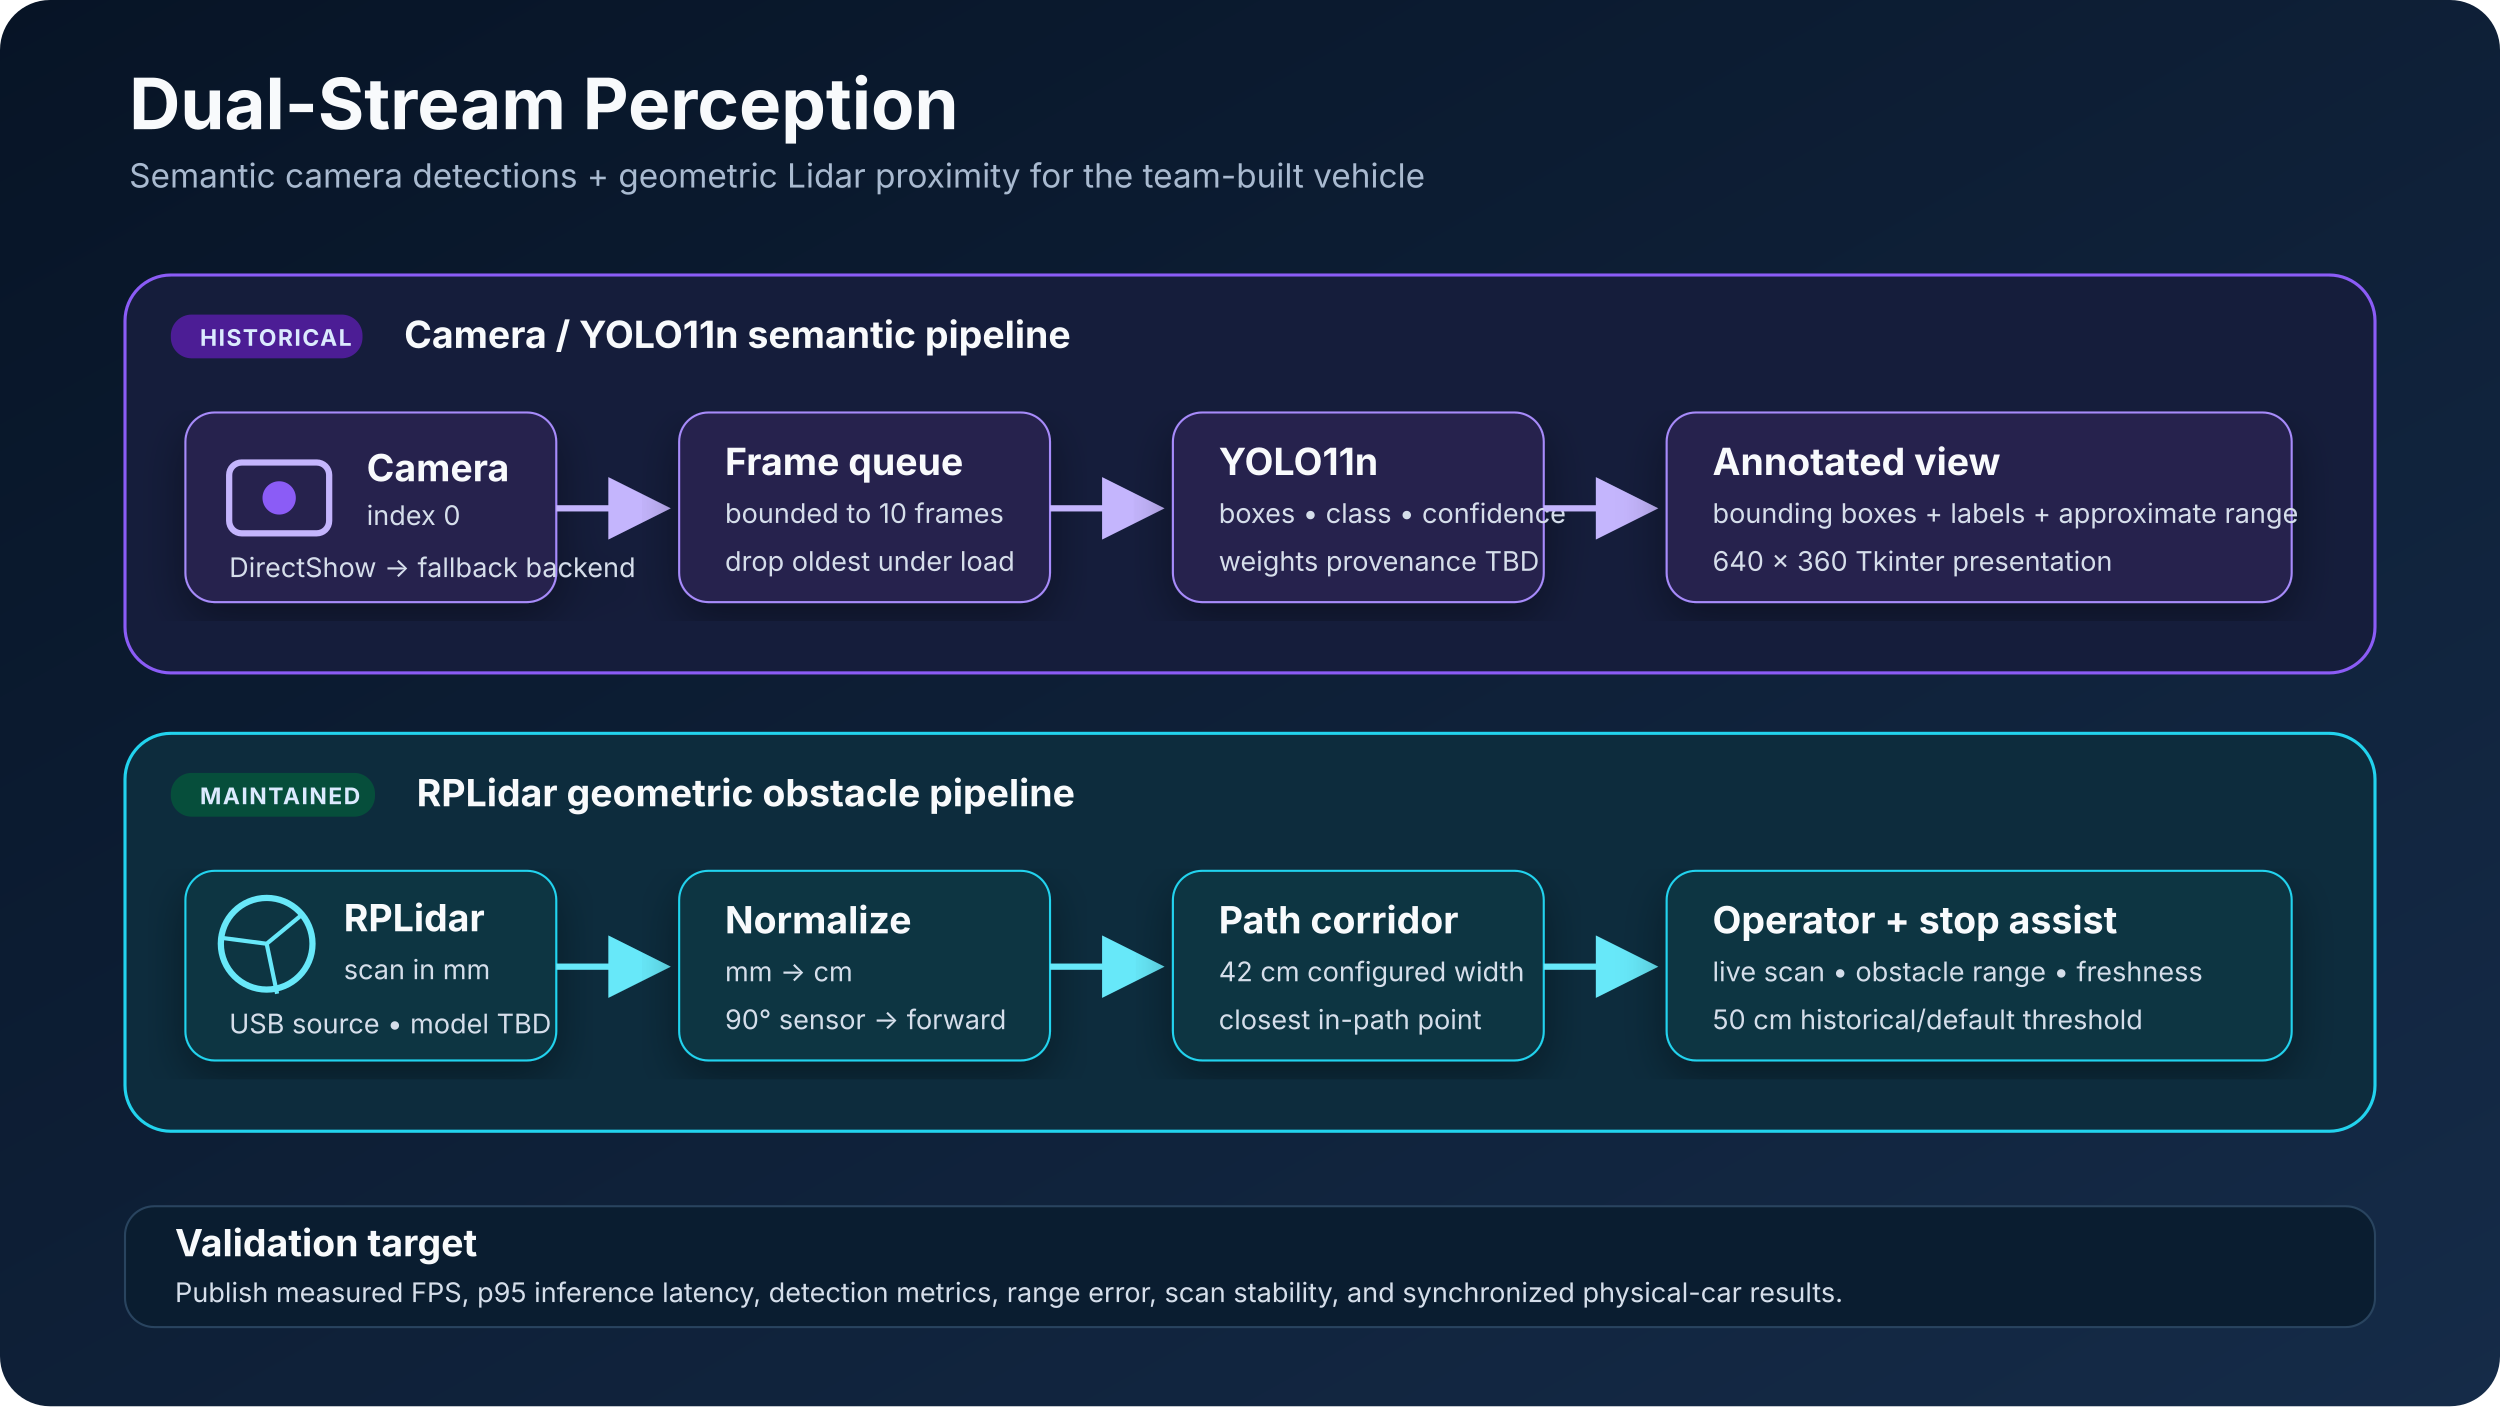
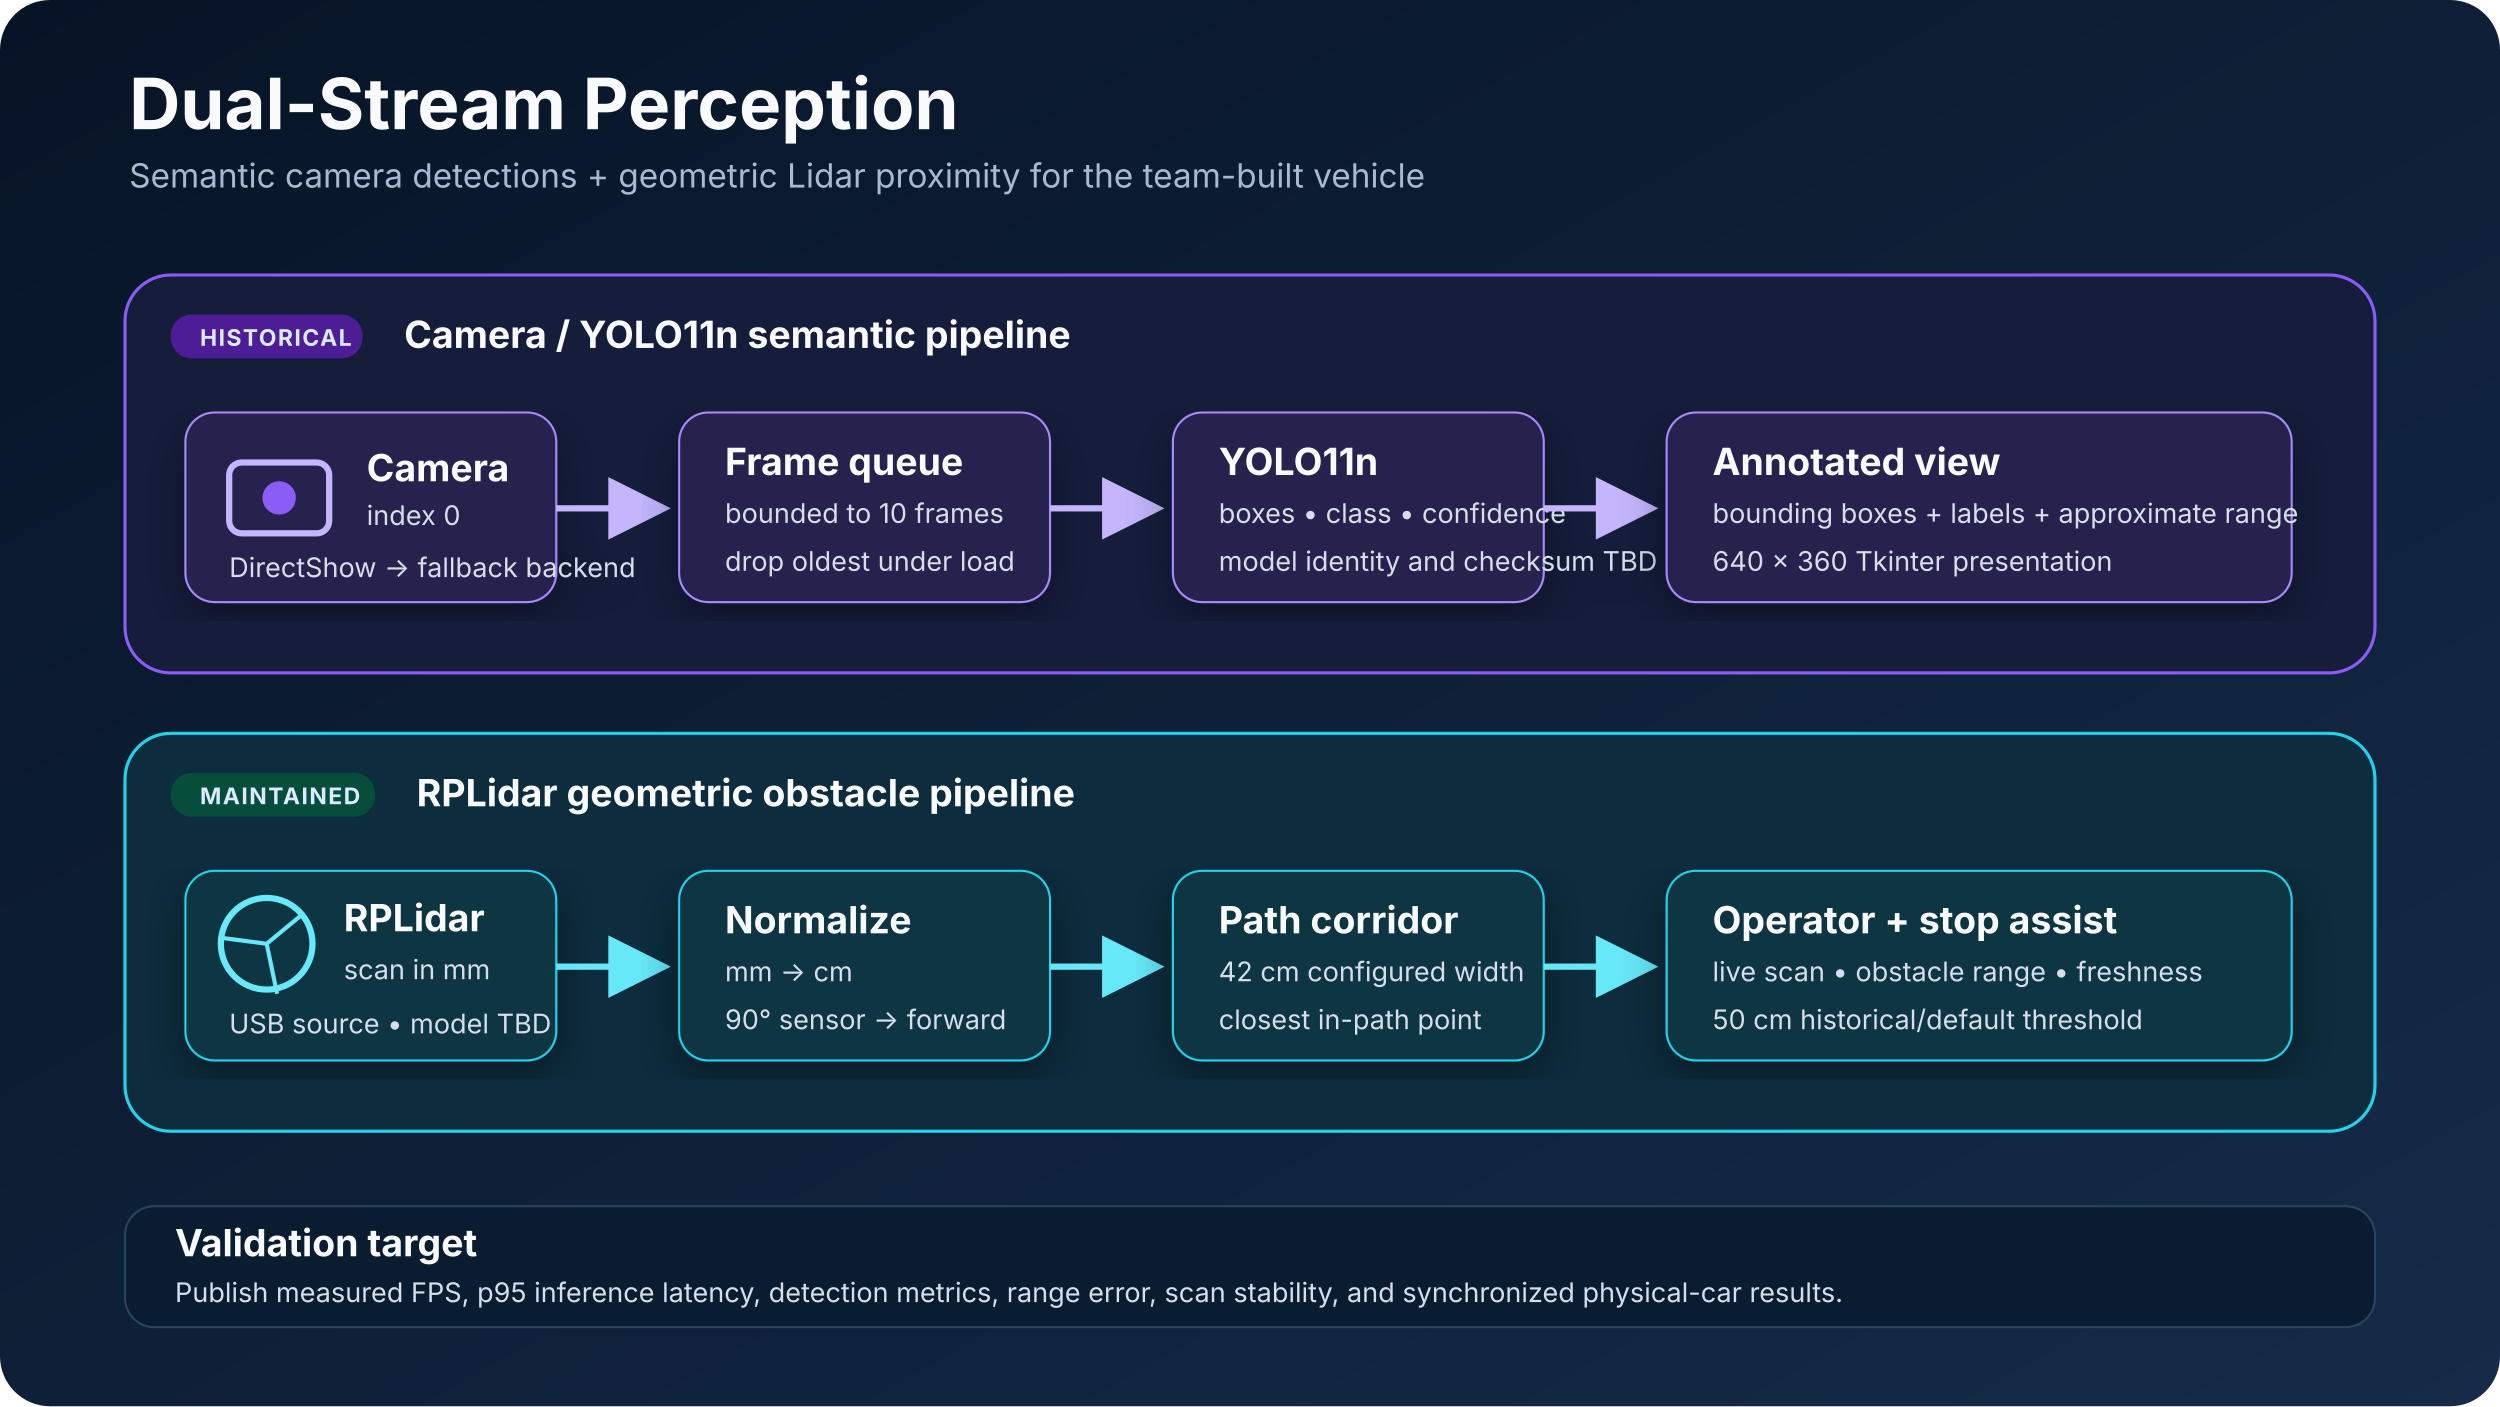
<svg xmlns="http://www.w3.org/2000/svg" width="1200" height="675" viewBox="0 0 1200 675" role="img" aria-labelledby="title desc">
  <defs>
    <linearGradient id="bg" x1="0" y1="0" x2="1" y2="1">
      <stop offset="0" stop-color="#071426" />
      <stop offset="1" stop-color="#152b48" />
    </linearGradient>
    <filter id="shadow">
      <feDropShadow dx="0" dy="8" stdDeviation="11" flood-opacity="0.38" />
    </filter>
    <marker id="cyanArrow" markerWidth="10" markerHeight="10" refX="8" refY="5" orient="auto">
      <path d="M0 0L10 5L0 10Z" fill="#67e8f9" />
    </marker>
    <marker id="violetArrow" markerWidth="10" markerHeight="10" refX="8" refY="5" orient="auto">
      <path d="M0 0L10 5L0 10Z" fill="#c4b5fd" />
    </marker>
    <style>
      .title { font:700 34px Inter,Segoe UI,Arial,sans-serif; fill:#f8fafc; }
      .subtitle { font:400 16px Inter,Segoe UI,Arial,sans-serif; fill:#a9bad0; }
      .heading { font:700 18px Inter,Segoe UI,Arial,sans-serif; fill:#f8fafc; }
      .body { font:400 13px Inter,Segoe UI,Arial,sans-serif; fill:#d5deea; }
      .small { font:700 11px Inter,Segoe UI,Arial,sans-serif; fill:#dbeafe; letter-spacing:.7px; }
    </style>
  </defs>
  <rect width="1200" height="675" rx="24" fill="url(#bg)" />
  <text x="62" y="62" class="title">Dual-Stream Perception</text>
  <text x="62" y="90" class="subtitle">Semantic camera detections + geometric Lidar proximity for the team-built vehicle</text>
  <rect x="60" y="132" width="1080" height="191" rx="22" fill="#151d3b" stroke="#8b5cf6" stroke-width="1.5" />
  <rect x="82" y="151" width="92" height="21" rx="10" fill="#4c1d95" />
  <text x="96" y="166" class="small">HISTORICAL</text>
  <text x="194" y="167" class="heading">Camera / YOLO11n semantic pipeline</text>
  <g filter="url(#shadow)">
    <rect x="89" y="198" width="178" height="91" rx="14" fill="#26204e" stroke="#a78bfa" />
    <rect x="110" y="222" width="48" height="34" rx="6" fill="none" stroke="#c4b5fd" stroke-width="3" />
    <circle cx="134" cy="239" r="8" fill="#8b5cf6" />
    <text x="176" y="231" class="heading">Camera</text>
    <text x="176" y="252" class="body">index 0</text>
    <text x="110" y="277" class="body">DirectShow → fallback backend</text>
  </g>
  <path d="M267 244H316" stroke="#c4b5fd" stroke-width="3" marker-end="url(#violetArrow)" />
  <g filter="url(#shadow)">
    <rect x="326" y="198" width="178" height="91" rx="14" fill="#26204e" stroke="#a78bfa" />
    <text x="348" y="228" class="heading">Frame queue</text>
    <text x="348" y="251" class="body">bounded to 10 frames</text>
    <text x="348" y="274" class="body">drop oldest under load</text>
  </g>
  <path d="M504 244H553" stroke="#c4b5fd" stroke-width="3" marker-end="url(#violetArrow)" />
  <g filter="url(#shadow)">
    <rect x="563" y="198" width="178" height="91" rx="14" fill="#26204e" stroke="#a78bfa" />
    <text x="585" y="228" class="heading">YOLO11n</text>
    <text x="585" y="251" class="body">boxes • class • confidence</text>
-     <text x="585" y="274" class="body">weights provenance TBD</text>
+     <text x="585" y="274" class="body">model identity and checksum TBD</text>
  </g>
  <path d="M741 244H790" stroke="#c4b5fd" stroke-width="3" marker-end="url(#violetArrow)" />
  <g filter="url(#shadow)">
    <rect x="800" y="198" width="300" height="91" rx="14" fill="#26204e" stroke="#a78bfa" />
    <text x="822" y="228" class="heading">Annotated view</text>
    <text x="822" y="251" class="body">bounding boxes + labels + approximate range</text>
    <text x="822" y="274" class="body">640 × 360 Tkinter presentation</text>
  </g>
  <rect x="60" y="352" width="1080" height="191" rx="22" fill="#0d2c3d" stroke="#22d3ee" stroke-width="1.5" />
  <rect x="82" y="371" width="98" height="21" rx="10" fill="#064e3b" />
  <text x="96" y="386" class="small">MAINTAINED</text>
  <text x="200" y="387" class="heading">RPLidar geometric obstacle pipeline</text>
  <g filter="url(#shadow)">
    <rect x="89" y="418" width="178" height="91" rx="14" fill="#0c3442" stroke="#22d3ee" />
    <circle cx="128" cy="453" r="22" fill="none" stroke="#67e8f9" stroke-width="3" />
    <path d="M128 453L145 439M128 453L105 450M128 453L133 477" stroke="#67e8f9" stroke-width="2" />
    <text x="165" y="447" class="heading">RPLidar</text>
    <text x="165" y="470" class="body">scan in mm</text>
    <text x="110" y="496" class="body">USB source • model TBD</text>
  </g>
  <path d="M267 464H316" stroke="#67e8f9" stroke-width="3" marker-end="url(#cyanArrow)" />
  <g filter="url(#shadow)">
    <rect x="326" y="418" width="178" height="91" rx="14" fill="#0c3442" stroke="#22d3ee" />
    <text x="348" y="448" class="heading">Normalize</text>
    <text x="348" y="471" class="body">mm → cm</text>
    <text x="348" y="494" class="body">90° sensor → forward</text>
  </g>
  <path d="M504 464H553" stroke="#67e8f9" stroke-width="3" marker-end="url(#cyanArrow)" />
  <g filter="url(#shadow)">
    <rect x="563" y="418" width="178" height="91" rx="14" fill="#0c3442" stroke="#22d3ee" />
    <text x="585" y="448" class="heading">Path corridor</text>
    <text x="585" y="471" class="body">42 cm configured width</text>
    <text x="585" y="494" class="body">closest in-path point</text>
  </g>
  <path d="M741 464H790" stroke="#67e8f9" stroke-width="3" marker-end="url(#cyanArrow)" />
  <g filter="url(#shadow)">
    <rect x="800" y="418" width="300" height="91" rx="14" fill="#0c3442" stroke="#22d3ee" />
    <text x="822" y="448" class="heading">Operator + stop assist</text>
    <text x="822" y="471" class="body">live scan • obstacle range • freshness</text>
    <text x="822" y="494" class="body">50 cm historical/default threshold</text>
  </g>
  <rect x="60" y="579" width="1080" height="58" rx="14" fill="#0a1d30" stroke="#29445f" />
  <text x="84" y="603" class="heading">Validation target</text>
  <text x="84" y="625" class="body">Publish measured FPS, p95 inference latency, detection metrics, range error, scan stability, and synchronized physical-car results.</text>
</svg>
